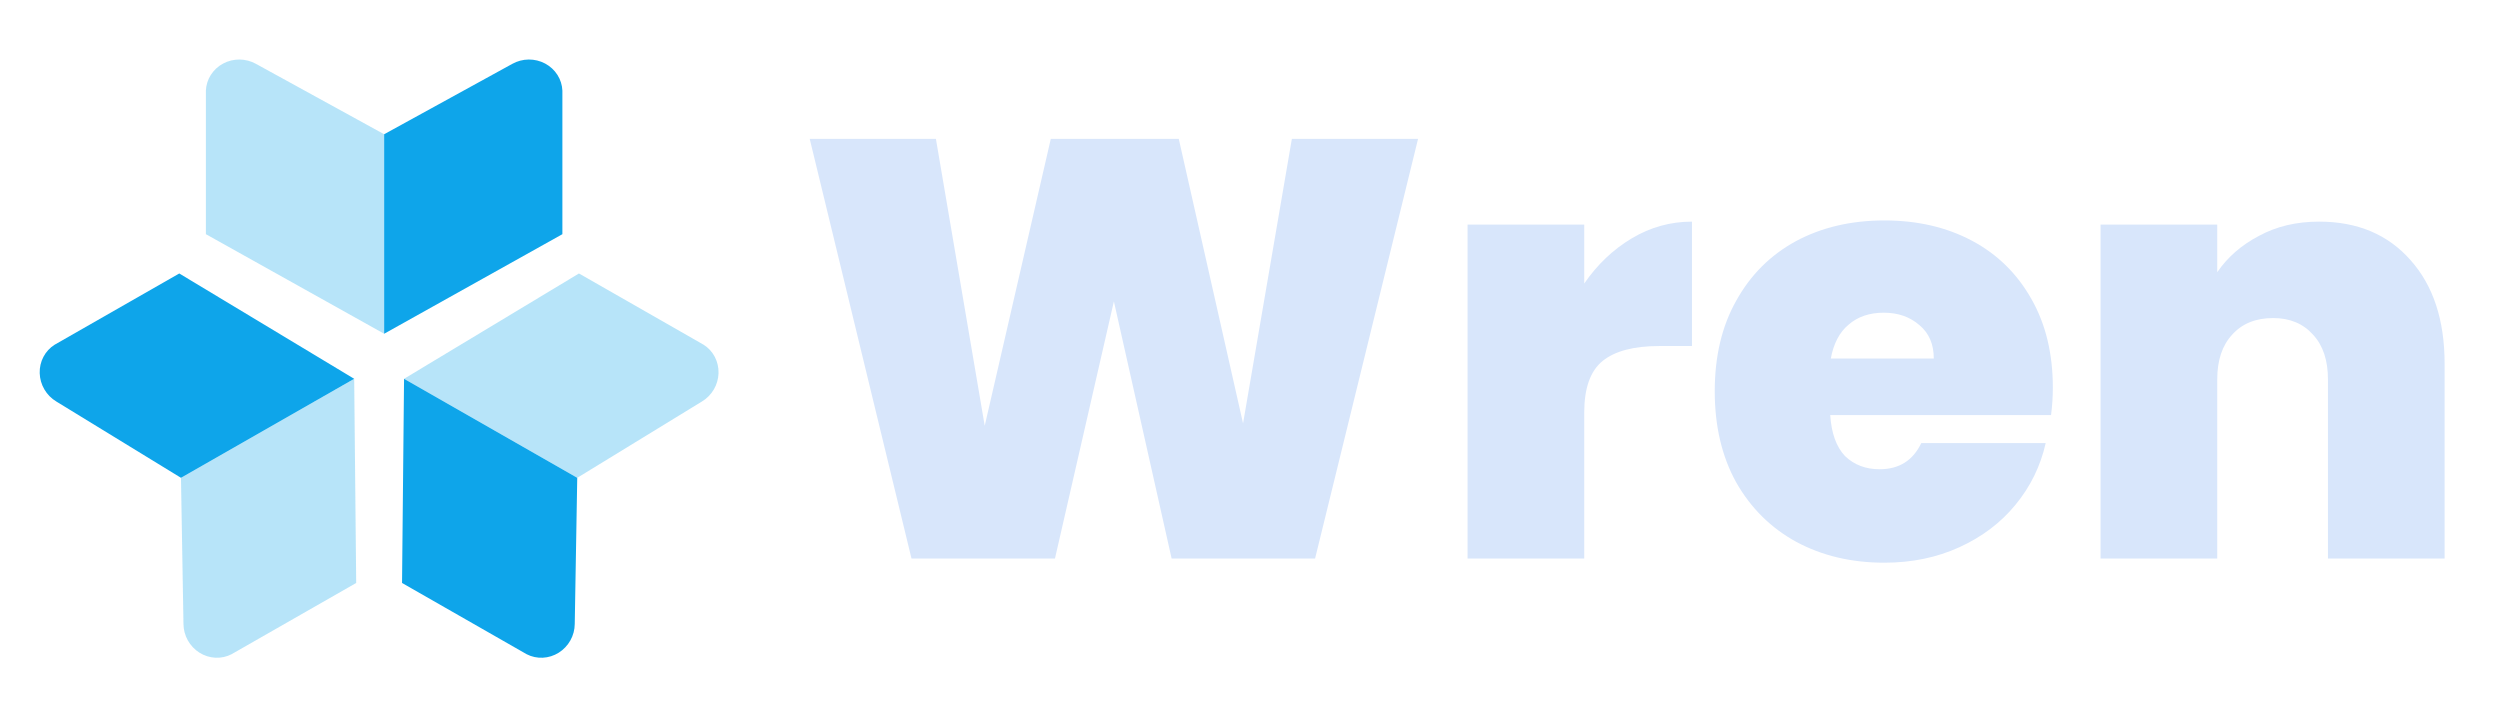
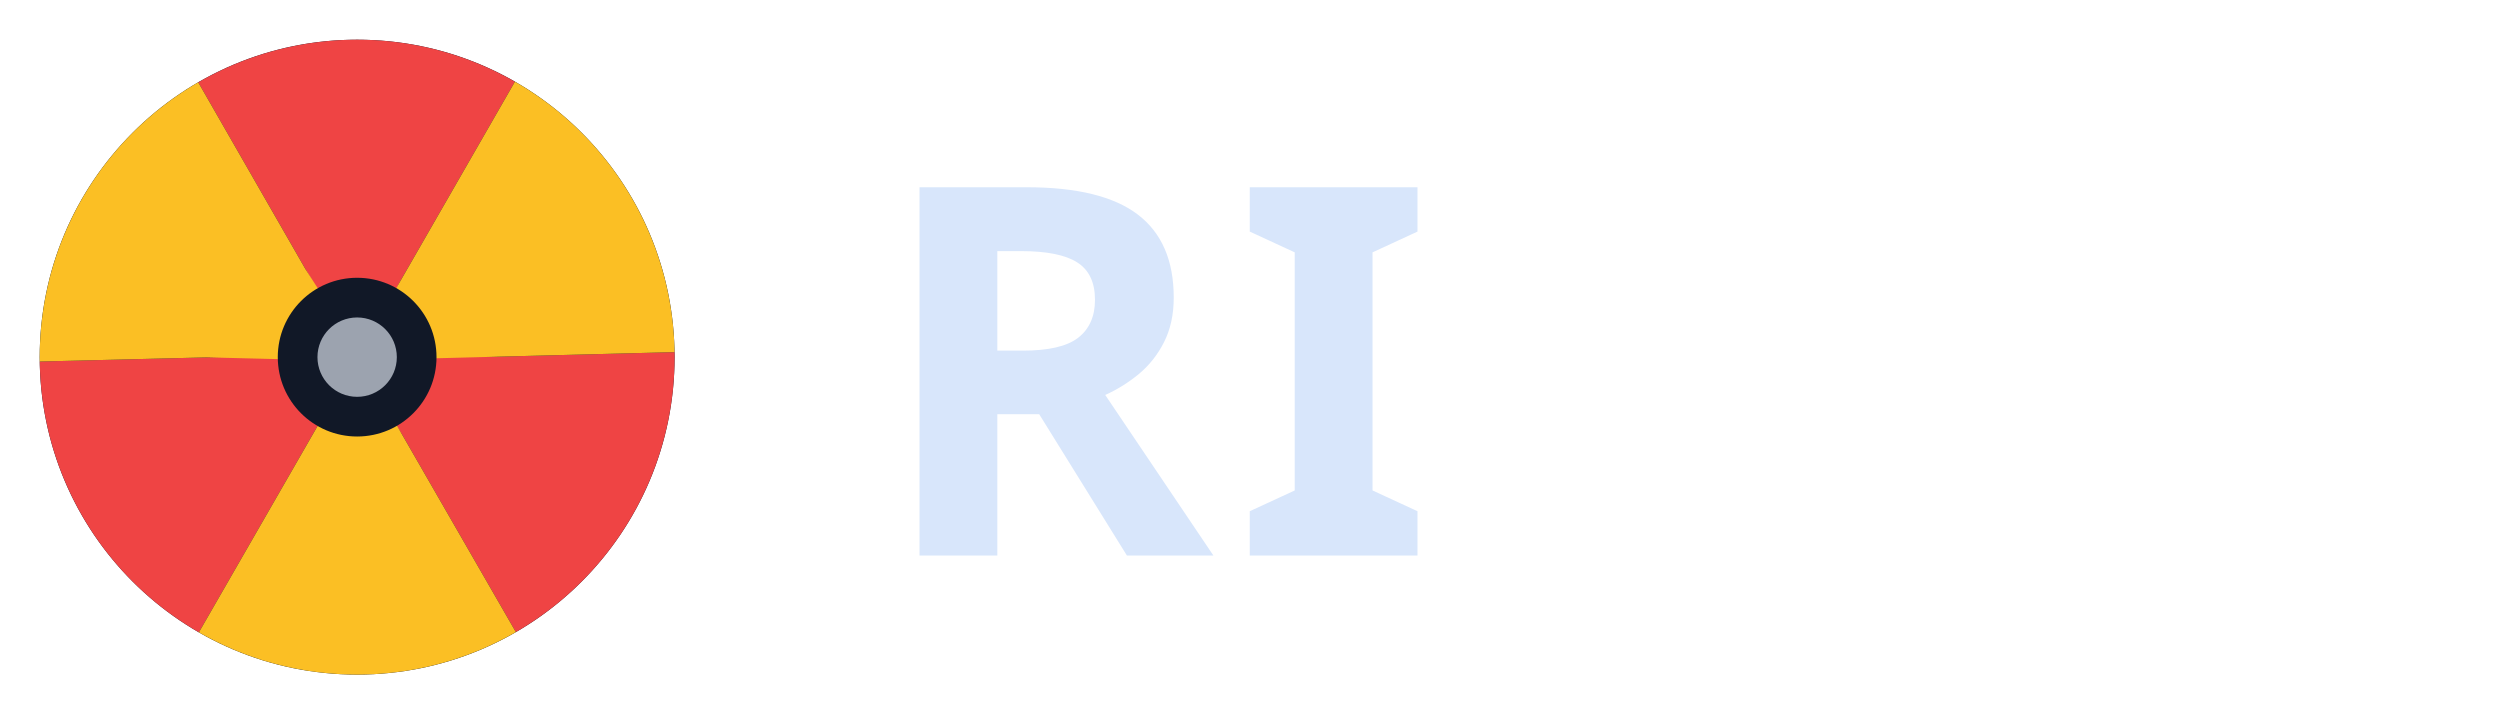
<svg xmlns="http://www.w3.org/2000/svg" width="126" height="36" viewBox="0 0 126 36" fill="none">
-   <path d="M28.344 4.567V11.803L19.361 16.821V6.766L25.819 3.219C26.07 3.079 26.355 3.003 26.645 3C26.934 2.997 27.22 3.067 27.474 3.202C27.728 3.338 27.942 3.535 28.094 3.774C28.247 4.013 28.333 4.286 28.344 4.567Z" fill="#0EA5EA" />
-   <path opacity="0.3" d="M10.377 4.567V11.803L19.361 16.821V6.766L12.902 3.219C12.651 3.079 12.367 3.003 12.077 3C11.787 2.997 11.501 3.067 11.247 3.202C10.993 3.338 10.779 3.535 10.627 3.774C10.474 4.013 10.388 4.286 10.377 4.567Z" fill="#0EA5EA" />
-   <path d="M26.544 32.973L20.263 29.382L20.364 19.092L29.093 24.082L28.967 31.45C28.965 31.737 28.89 32.022 28.748 32.275C28.607 32.528 28.404 32.742 28.161 32.895C27.917 33.048 27.64 33.136 27.357 33.149C27.074 33.163 26.794 33.102 26.544 32.973Z" fill="#0EA5EA" />
-   <path opacity="0.3" d="M35.461 17.374L29.179 13.783L20.364 19.092L29.093 24.082L35.378 20.235C35.625 20.087 35.831 19.878 35.978 19.627C36.124 19.377 36.206 19.094 36.214 18.806C36.222 18.519 36.157 18.236 36.025 17.985C35.893 17.734 35.699 17.523 35.461 17.374Z" fill="#0EA5EA" />
-   <path opacity="0.3" d="M11.67 32.973L17.952 29.382L17.851 19.092L9.121 24.082L9.247 31.45C9.25 31.737 9.325 32.022 9.466 32.275C9.608 32.528 9.81 32.742 10.054 32.895C10.298 33.048 10.575 33.136 10.858 33.149C11.141 33.163 11.421 33.102 11.67 32.973Z" fill="#0EA5EA" />
-   <path d="M2.754 17.374L9.035 13.783L17.851 19.092L9.121 24.082L2.837 20.235C2.59 20.087 2.383 19.878 2.237 19.627C2.09 19.377 2.009 19.094 2.001 18.806C1.992 18.519 2.057 18.236 2.189 17.985C2.321 17.734 2.516 17.523 2.754 17.374Z" fill="#0EA5EA" />
-   <path d="M71.47 7L66.28 28.15H59.05L56.14 15.19L53.17 28.15H45.94L40.81 7H47.17L49.63 21.46L52.96 7H59.41L62.65 21.34L65.11 7H71.47Z" fill="#D8E6FB" />
-   <path d="M79.845 14.29C80.505 13.33 81.305 12.57 82.245 12.01C83.185 11.45 84.195 11.17 85.275 11.17V17.44H83.625C82.345 17.44 81.395 17.69 80.775 18.19C80.155 18.69 79.845 19.56 79.845 20.8V28.15H73.965V11.32H79.845V14.29Z" fill="#D8E6FB" />
-   <path d="M103.463 19.54C103.463 20 103.433 20.46 103.373 20.92H92.243C92.303 21.84 92.553 22.53 92.993 22.99C93.453 23.43 94.033 23.65 94.733 23.65C95.713 23.65 96.413 23.21 96.833 22.33H103.103C102.843 23.49 102.333 24.53 101.573 25.45C100.833 26.35 99.893 27.06 98.753 27.58C97.613 28.1 96.353 28.36 94.973 28.36C93.313 28.36 91.833 28.01 90.533 27.31C89.253 26.61 88.243 25.61 87.503 24.31C86.783 23.01 86.423 21.48 86.423 19.72C86.423 17.96 86.783 16.44 87.503 15.16C88.223 13.86 89.223 12.86 90.503 12.16C91.803 11.46 93.293 11.11 94.973 11.11C96.633 11.11 98.103 11.45 99.383 12.13C100.663 12.81 101.663 13.79 102.383 15.07C103.103 16.33 103.463 17.82 103.463 19.54ZM97.463 18.07C97.463 17.35 97.223 16.79 96.743 16.39C96.263 15.97 95.663 15.76 94.943 15.76C94.223 15.76 93.633 15.96 93.173 16.36C92.713 16.74 92.413 17.31 92.273 18.07H97.463Z" fill="#D8E6FB" />
-   <path d="M116.879 11.17C118.819 11.17 120.359 11.82 121.499 13.12C122.639 14.4 123.209 16.14 123.209 18.34V28.15H117.329V19.12C117.329 18.16 117.079 17.41 116.579 16.87C116.079 16.31 115.409 16.03 114.569 16.03C113.689 16.03 112.999 16.31 112.499 16.87C111.999 17.41 111.749 18.16 111.749 19.12V28.15H105.869V11.32H111.749V13.72C112.269 12.96 112.969 12.35 113.849 11.89C114.729 11.41 115.739 11.17 116.879 11.17Z" fill="#D8E6FB" />
+   <circle cx="18" cy="18" r="16" fill="#111827" />
+   <circle cx="18" cy="18" r="8" fill="none" stroke="#EF4444" stroke-width="16" stroke-dasharray="8.37 8.37" />
+   <circle cx="18" cy="18" r="8" fill="none" stroke="#FBBF24" stroke-width="16" stroke-dasharray="8.37 8.37" stroke-dashoffset="8.37" />
+   <circle cx="18" cy="18" r="4" fill="#111827" />
+   <circle cx="18" cy="18" r="2" fill="#9CA3AF" />
+   <text x="44" y="28" fill="#D8E6FB" font-family="system-ui, sans-serif" font-size="26" font-weight="900" style="letter-spacing: 1px;">RI</text>
</svg>
